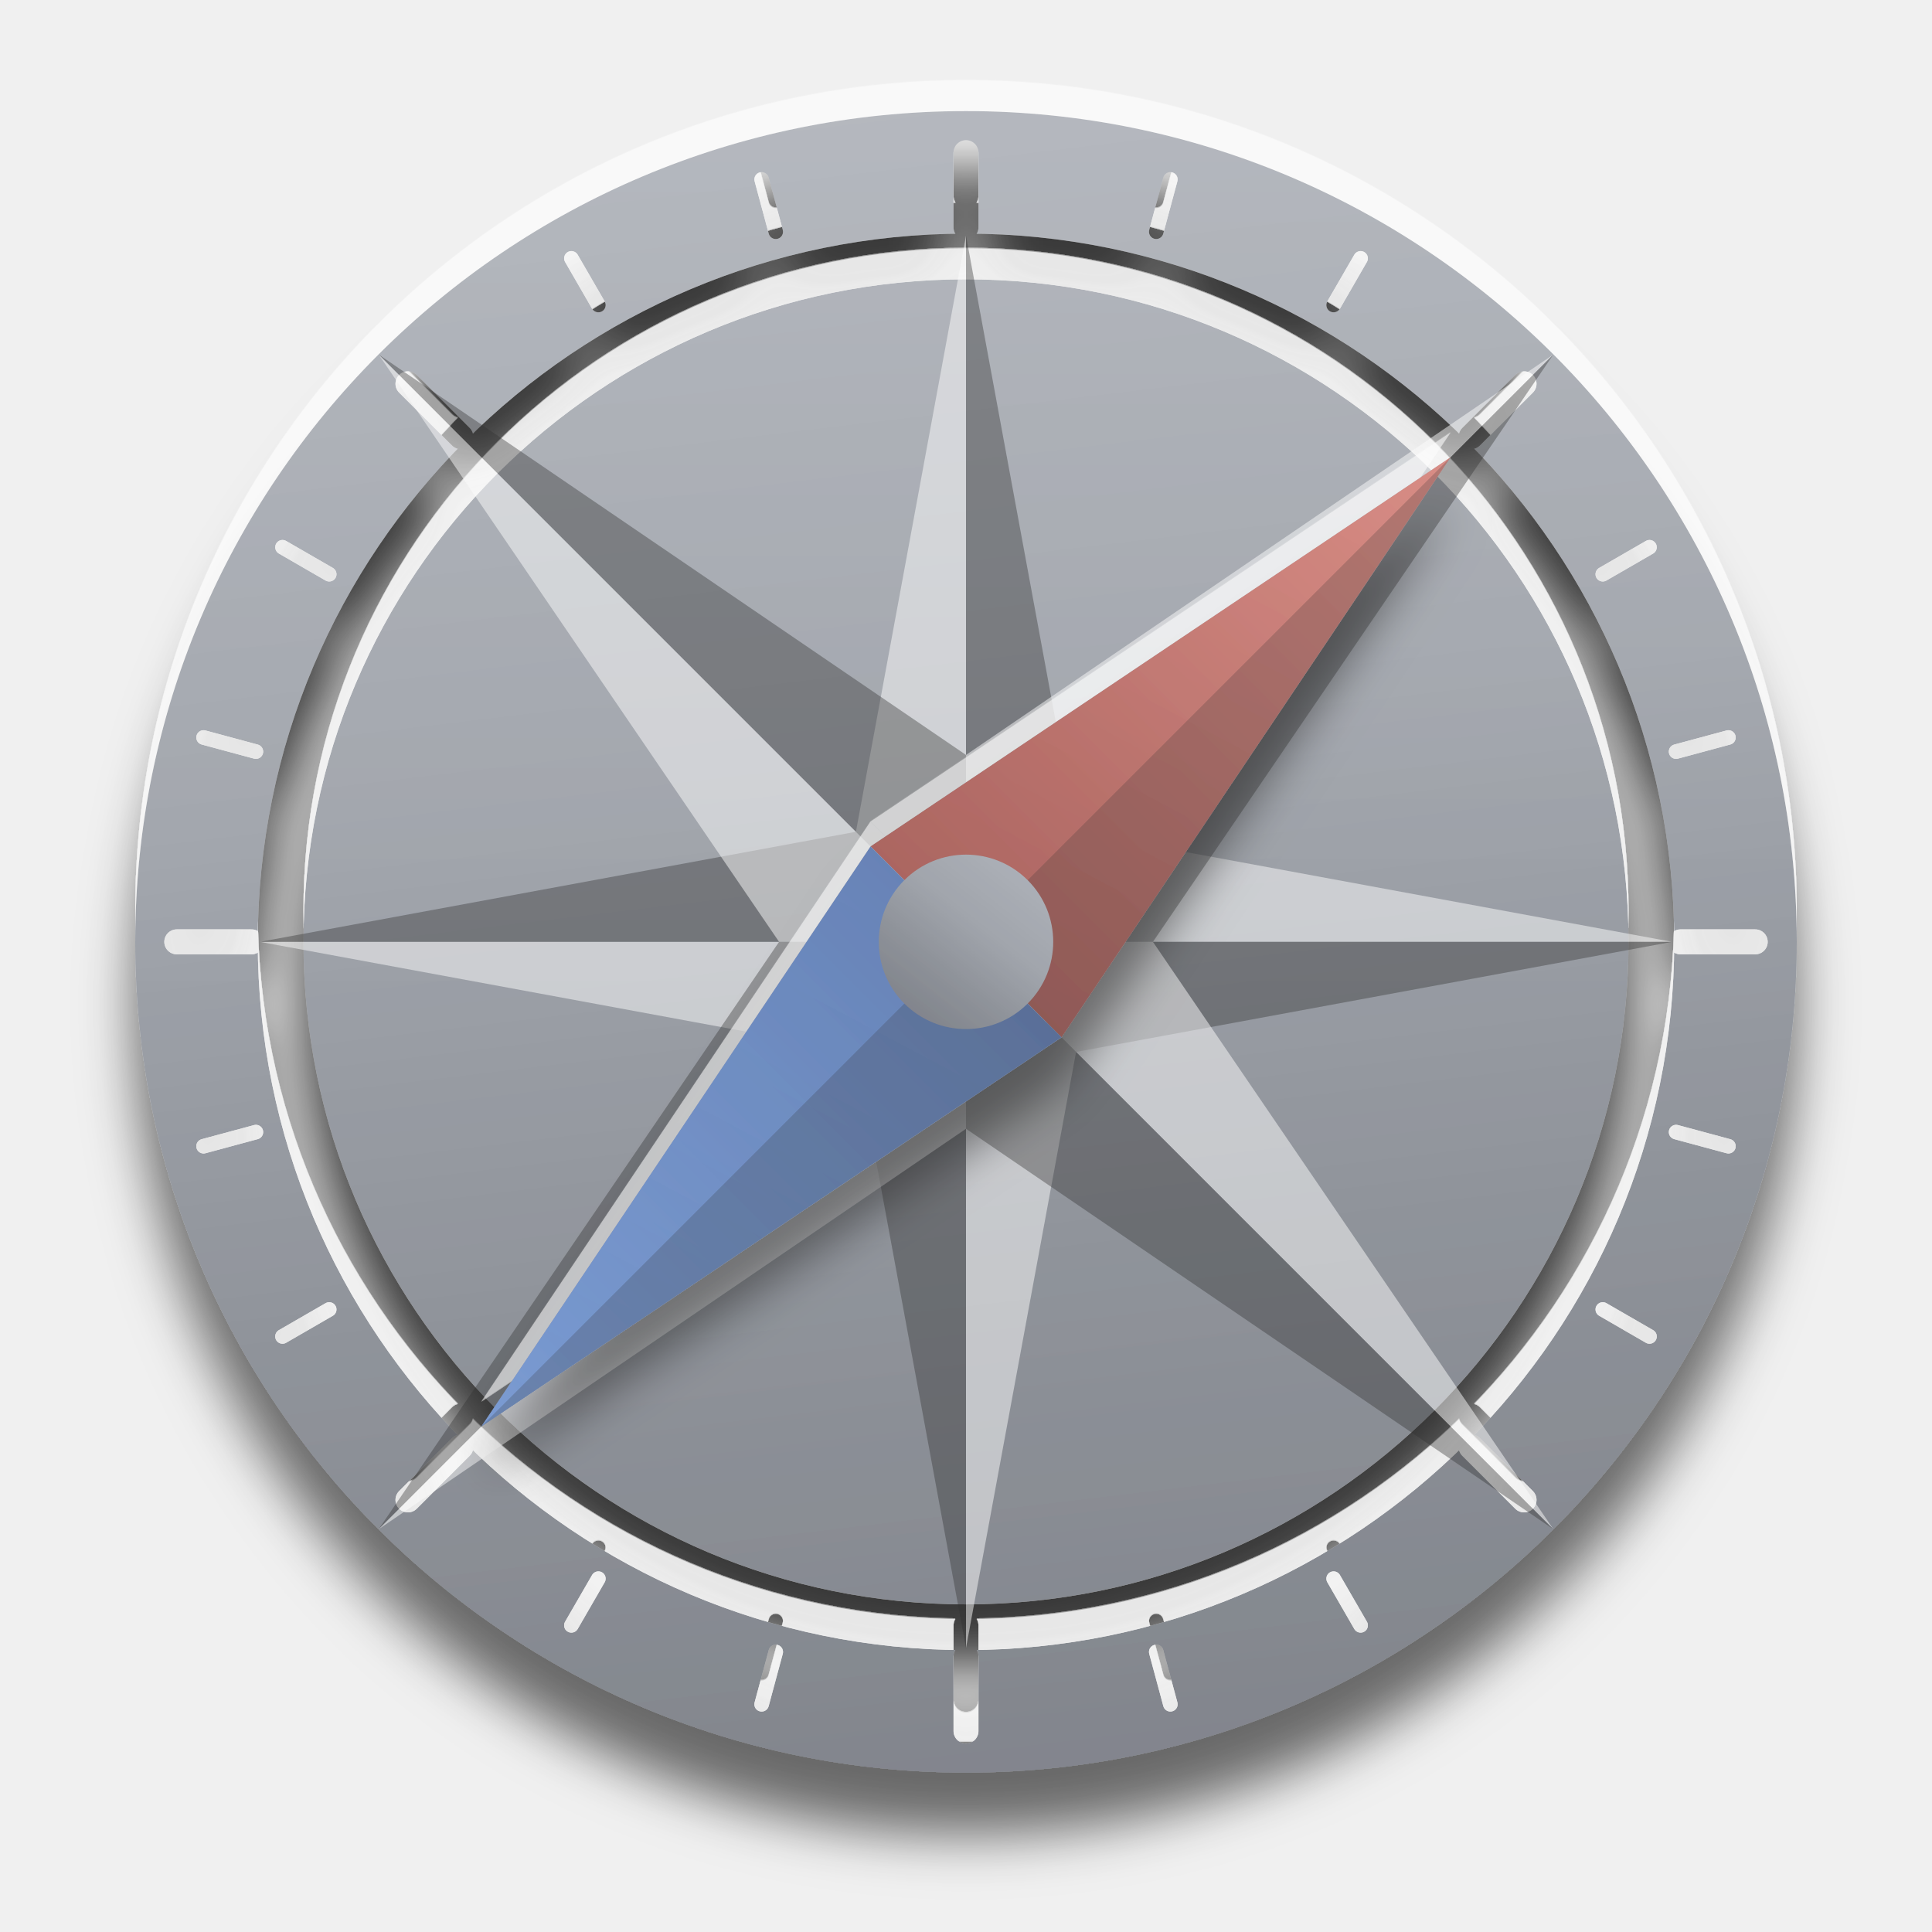
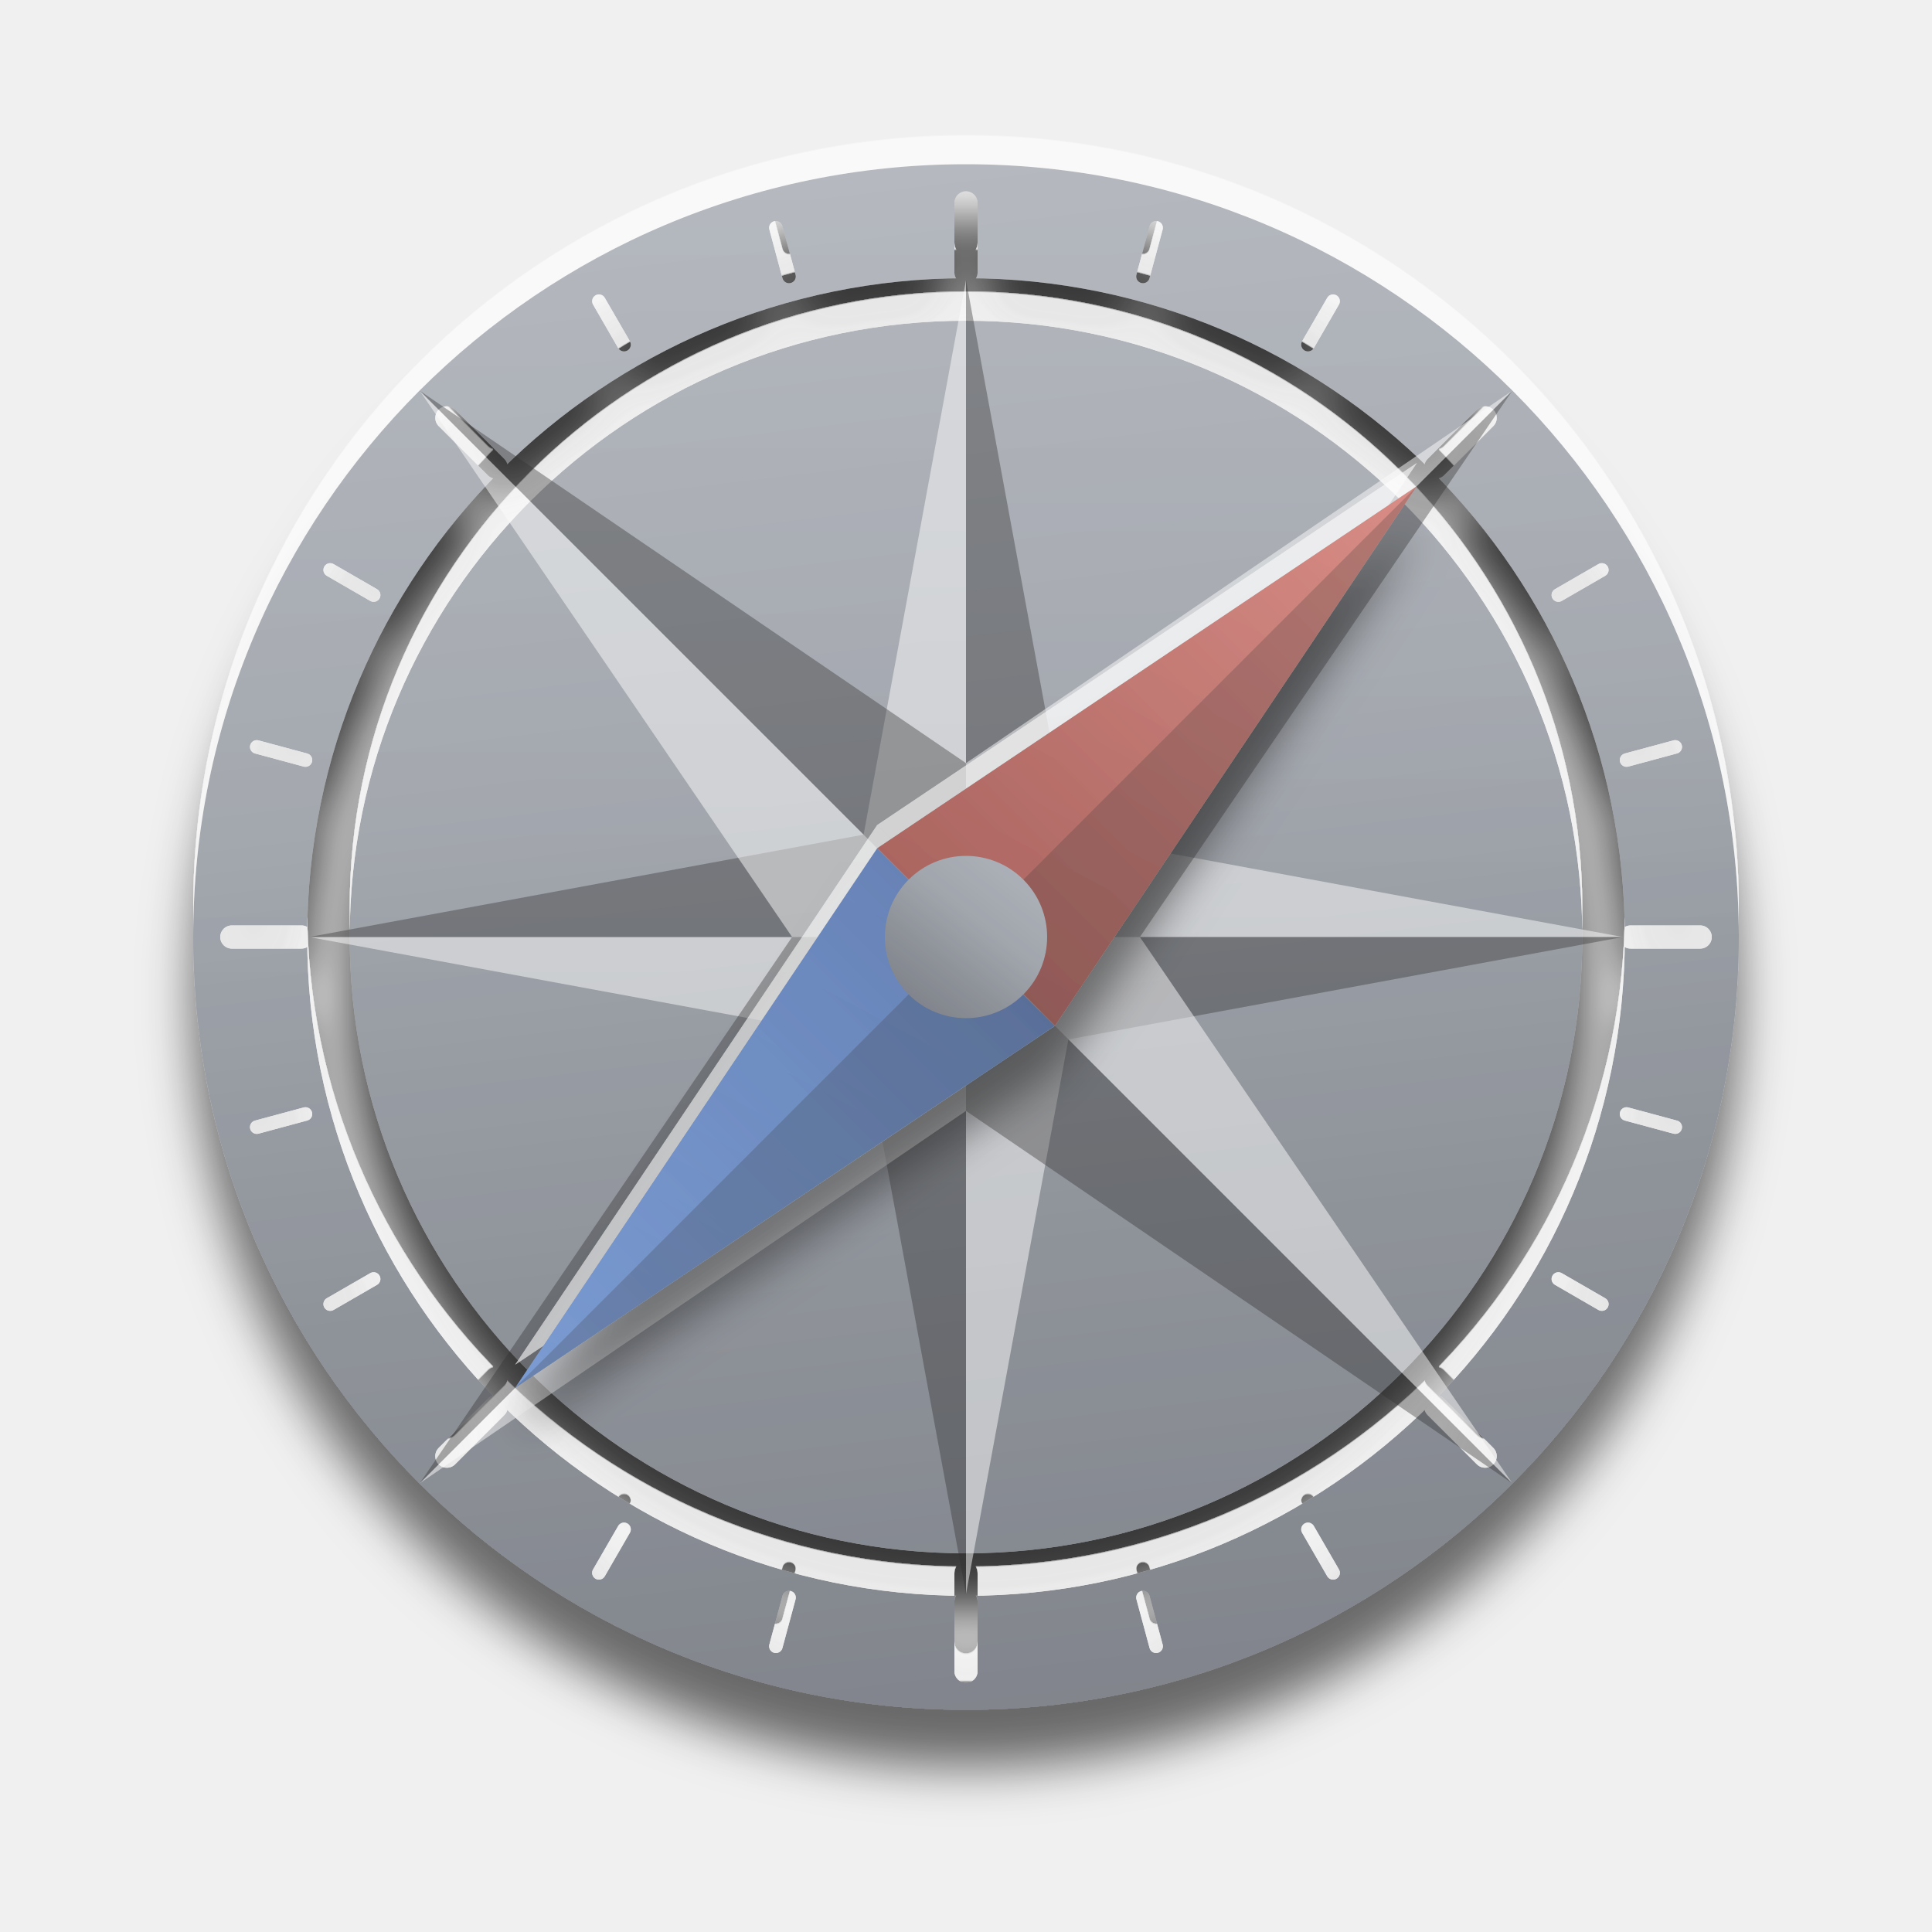
<svg xmlns="http://www.w3.org/2000/svg" viewBox="0 0 100 100" width="256" height="256">
  <defs>
    <linearGradient id="c" x1=".44" y1="0" x2=".56" y2="1">
      <stop offset="0" stop-color="#9a9fa8" />
      <stop offset=".38" stop-color="#8d929b" />
      <stop offset=".72" stop-color="#757a83" />
      <stop offset="1" stop-color="#666a73" />
    </linearGradient>
    <linearGradient id="g" x1="0" y1="0" x2="0" y2="1">
      <stop offset="0" stop-color="#fff" stop-opacity="0.12" />
      <stop offset=".55" stop-color="#fff" stop-opacity="0" />
    </linearGradient>
    <linearGradient id="cr" x1="0" y1="0" x2="0" y2="1">
      <stop offset="0" stop-color="#e3685a" />
      <stop offset="1" stop-color="#a8372d" />
    </linearGradient>
    <linearGradient id="cb" x1="0" y1="1" x2="0" y2="0">
      <stop offset="0" stop-color="#5a8de3" />
      <stop offset="1" stop-color="#2d58a8" />
    </linearGradient>
    <clipPath id="cl">
      <circle cx="50" cy="50" r="40" />
    </clipPath>
    <filter id="ce" filterUnits="userSpaceOnUse" x="-20" y="-20" width="140" height="140">
      <feOffset in="SourceAlpha" dy="3.00" result="down" />
      <feGaussianBlur in="down" stdDeviation="1.30" result="soft" />
      <feFlood flood-color="#000" flood-opacity="0.70" />
      <feComposite in2="soft" operator="in" result="shade" />
      <feOffset in="SourceAlpha" dy="-1.50" result="up" />
      <feFlood flood-color="#fff" flood-opacity="0.75" />
      <feComposite in2="up" operator="in" result="lit" />
      <feMerge>
        <feMergeNode in="shade" />
        <feMergeNode in="lit" />
        <feMergeNode in="SourceGraphic" />
      </feMerge>
    </filter>
    <filter id="cd" filterUnits="userSpaceOnUse" x="-20" y="-20" width="140" height="140">
      <feOffset in="SourceAlpha" dy="3.00" result="down" />
      <feGaussianBlur in="down" stdDeviation="1.30" result="soft" />
      <feFlood flood-color="#000" flood-opacity="0.95" />
      <feComposite in2="soft" operator="in" result="shade" />
      <feOffset in="SourceAlpha" dy="-1.50" result="up" />
      <feFlood flood-color="#fff" flood-opacity="0.75" />
      <feComposite in2="up" operator="in" result="lit" />
      <feMerge>
        <feMergeNode in="shade" />
        <feMergeNode in="lit" />
      </feMerge>
    </filter>
    <filter id="cn" filterUnits="userSpaceOnUse" x="-20" y="-20" width="140" height="140">
      <feOffset in="SourceAlpha" dy="2.40" result="down" />
      <feGaussianBlur in="down" stdDeviation="1.04" result="soft" />
      <feFlood flood-color="#000" flood-opacity="0.56" />
      <feComposite in2="soft" operator="in" result="shade" />
      <feOffset in="SourceAlpha" dy="-1.20" result="up" />
      <feFlood flood-color="#fff" flood-opacity="0.60" />
      <feComposite in2="up" operator="in" result="lit" />
      <feMerge>
        <feMergeNode in="shade" />
        <feMergeNode in="lit" />
        <feMergeNode in="SourceGraphic" />
      </feMerge>
    </filter>
    <mask id="cut" maskUnits="userSpaceOnUse" x="-20" y="-20" width="140" height="140">
      <rect x="-20" y="-20" width="140" height="140" fill="#fff" />
      <circle cx="50" cy="50" r="33" fill="none" stroke="#000" stroke-width="2.2" />
      <line x1="74.32" y1="25.68" x2="76.87" y2="23.13" stroke="#000" stroke-width="1.2" stroke-linecap="round" />
      <line x1="80.66" y1="32.30" x2="82.91" y2="31.00" stroke="#000" stroke-width="0.7" stroke-linecap="round" />
      <line x1="84.19" y1="40.84" x2="86.71" y2="40.16" stroke="#000" stroke-width="0.7" stroke-linecap="round" />
      <line x1="84.40" y1="50.00" x2="88.00" y2="50.00" stroke="#000" stroke-width="1.2" stroke-linecap="round" />
      <line x1="84.19" y1="59.16" x2="86.71" y2="59.84" stroke="#000" stroke-width="0.7" stroke-linecap="round" />
      <line x1="80.66" y1="67.70" x2="82.91" y2="69.00" stroke="#000" stroke-width="0.7" stroke-linecap="round" />
      <line x1="74.32" y1="74.32" x2="76.87" y2="76.87" stroke="#000" stroke-width="1.2" stroke-linecap="round" />
      <line x1="67.70" y1="80.66" x2="69.00" y2="82.91" stroke="#000" stroke-width="0.7" stroke-linecap="round" />
      <line x1="59.16" y1="84.19" x2="59.84" y2="86.71" stroke="#000" stroke-width="0.7" stroke-linecap="round" />
      <line x1="50.00" y1="84.40" x2="50.00" y2="88.00" stroke="#000" stroke-width="1.2" stroke-linecap="round" />
      <line x1="40.84" y1="84.19" x2="40.16" y2="86.71" stroke="#000" stroke-width="0.7" stroke-linecap="round" />
      <line x1="32.30" y1="80.66" x2="31.00" y2="82.91" stroke="#000" stroke-width="0.7" stroke-linecap="round" />
      <line x1="25.68" y1="74.32" x2="23.13" y2="76.87" stroke="#000" stroke-width="1.2" stroke-linecap="round" />
      <line x1="19.34" y1="67.70" x2="17.09" y2="69.00" stroke="#000" stroke-width="0.7" stroke-linecap="round" />
      <line x1="15.81" y1="59.16" x2="13.29" y2="59.84" stroke="#000" stroke-width="0.7" stroke-linecap="round" />
      <line x1="15.60" y1="50.00" x2="12.00" y2="50.00" stroke="#000" stroke-width="1.2" stroke-linecap="round" />
      <line x1="15.81" y1="40.84" x2="13.29" y2="40.16" stroke="#000" stroke-width="0.7" stroke-linecap="round" />
      <line x1="19.34" y1="32.30" x2="17.09" y2="31.00" stroke="#000" stroke-width="0.7" stroke-linecap="round" />
      <line x1="25.68" y1="25.68" x2="23.13" y2="23.13" stroke="#000" stroke-width="1.2" stroke-linecap="round" />
      <line x1="32.30" y1="19.34" x2="31.00" y2="17.09" stroke="#000" stroke-width="0.7" stroke-linecap="round" />
      <line x1="40.84" y1="15.81" x2="40.16" y2="13.29" stroke="#000" stroke-width="0.7" stroke-linecap="round" />
      <line x1="50.00" y1="15.60" x2="50.00" y2="12.00" stroke="#000" stroke-width="1.2" stroke-linecap="round" />
      <line x1="59.16" y1="15.81" x2="59.84" y2="13.29" stroke="#000" stroke-width="0.7" stroke-linecap="round" />
      <line x1="67.70" y1="19.34" x2="69.00" y2="17.09" stroke="#000" stroke-width="0.7" stroke-linecap="round" />
    </mask>
    <mask id="pl" maskUnits="userSpaceOnUse" x="-20" y="-20" width="140" height="140">
      <circle cx="50" cy="50" r="40" fill="#fff" />
      <circle cx="50" cy="50" r="33" fill="none" stroke="#000" stroke-width="2.2" />
      <line x1="74.32" y1="25.68" x2="76.87" y2="23.13" stroke="#000" stroke-width="1.2" stroke-linecap="round" />
      <line x1="80.66" y1="32.30" x2="82.91" y2="31.00" stroke="#000" stroke-width="0.7" stroke-linecap="round" />
      <line x1="84.19" y1="40.84" x2="86.71" y2="40.16" stroke="#000" stroke-width="0.7" stroke-linecap="round" />
      <line x1="84.40" y1="50.00" x2="88.00" y2="50.00" stroke="#000" stroke-width="1.2" stroke-linecap="round" />
      <line x1="84.19" y1="59.16" x2="86.71" y2="59.84" stroke="#000" stroke-width="0.7" stroke-linecap="round" />
      <line x1="80.66" y1="67.70" x2="82.91" y2="69.00" stroke="#000" stroke-width="0.7" stroke-linecap="round" />
      <line x1="74.32" y1="74.32" x2="76.87" y2="76.87" stroke="#000" stroke-width="1.2" stroke-linecap="round" />
      <line x1="67.70" y1="80.66" x2="69.00" y2="82.91" stroke="#000" stroke-width="0.7" stroke-linecap="round" />
      <line x1="59.16" y1="84.19" x2="59.84" y2="86.71" stroke="#000" stroke-width="0.7" stroke-linecap="round" />
      <line x1="50.00" y1="84.40" x2="50.00" y2="88.00" stroke="#000" stroke-width="1.2" stroke-linecap="round" />
      <line x1="40.84" y1="84.19" x2="40.16" y2="86.71" stroke="#000" stroke-width="0.7" stroke-linecap="round" />
      <line x1="32.30" y1="80.66" x2="31.00" y2="82.91" stroke="#000" stroke-width="0.7" stroke-linecap="round" />
      <line x1="25.68" y1="74.32" x2="23.13" y2="76.87" stroke="#000" stroke-width="1.2" stroke-linecap="round" />
      <line x1="19.34" y1="67.70" x2="17.09" y2="69.00" stroke="#000" stroke-width="0.7" stroke-linecap="round" />
      <line x1="15.81" y1="59.16" x2="13.29" y2="59.84" stroke="#000" stroke-width="0.7" stroke-linecap="round" />
      <line x1="15.60" y1="50.00" x2="12.00" y2="50.00" stroke="#000" stroke-width="1.2" stroke-linecap="round" />
      <line x1="15.81" y1="40.84" x2="13.29" y2="40.16" stroke="#000" stroke-width="0.7" stroke-linecap="round" />
      <line x1="19.34" y1="32.30" x2="17.09" y2="31.00" stroke="#000" stroke-width="0.7" stroke-linecap="round" />
      <line x1="25.68" y1="25.68" x2="23.13" y2="23.13" stroke="#000" stroke-width="1.2" stroke-linecap="round" />
      <line x1="32.30" y1="19.34" x2="31.00" y2="17.09" stroke="#000" stroke-width="0.7" stroke-linecap="round" />
      <line x1="40.84" y1="15.81" x2="40.16" y2="13.29" stroke="#000" stroke-width="0.7" stroke-linecap="round" />
      <line x1="50.00" y1="15.60" x2="50.00" y2="12.00" stroke="#000" stroke-width="1.2" stroke-linecap="round" />
      <line x1="59.16" y1="15.81" x2="59.84" y2="13.29" stroke="#000" stroke-width="0.7" stroke-linecap="round" />
      <line x1="67.70" y1="19.34" x2="69.00" y2="17.09" stroke="#000" stroke-width="0.7" stroke-linecap="round" />
    </mask>
    <mask id="op" maskUnits="userSpaceOnUse" x="-20" y="-20" width="140" height="140">
      <circle cx="50" cy="50" r="33" fill="none" stroke="#fff" stroke-width="2.2" />
      <line x1="74.32" y1="25.68" x2="76.87" y2="23.13" stroke="#fff" stroke-width="1.2" stroke-linecap="round" />
      <line x1="80.66" y1="32.30" x2="82.91" y2="31.00" stroke="#fff" stroke-width="0.7" stroke-linecap="round" />
      <line x1="84.19" y1="40.84" x2="86.71" y2="40.16" stroke="#fff" stroke-width="0.7" stroke-linecap="round" />
      <line x1="84.40" y1="50.00" x2="88.00" y2="50.00" stroke="#fff" stroke-width="1.2" stroke-linecap="round" />
      <line x1="84.19" y1="59.16" x2="86.71" y2="59.84" stroke="#fff" stroke-width="0.7" stroke-linecap="round" />
      <line x1="80.66" y1="67.70" x2="82.91" y2="69.00" stroke="#fff" stroke-width="0.7" stroke-linecap="round" />
      <line x1="74.32" y1="74.32" x2="76.87" y2="76.87" stroke="#fff" stroke-width="1.2" stroke-linecap="round" />
      <line x1="67.70" y1="80.66" x2="69.00" y2="82.91" stroke="#fff" stroke-width="0.7" stroke-linecap="round" />
      <line x1="59.16" y1="84.19" x2="59.84" y2="86.71" stroke="#fff" stroke-width="0.7" stroke-linecap="round" />
      <line x1="50.00" y1="84.40" x2="50.00" y2="88.00" stroke="#fff" stroke-width="1.2" stroke-linecap="round" />
      <line x1="40.84" y1="84.19" x2="40.16" y2="86.71" stroke="#fff" stroke-width="0.7" stroke-linecap="round" />
      <line x1="32.30" y1="80.66" x2="31.00" y2="82.91" stroke="#fff" stroke-width="0.7" stroke-linecap="round" />
      <line x1="25.68" y1="74.32" x2="23.13" y2="76.87" stroke="#fff" stroke-width="1.2" stroke-linecap="round" />
      <line x1="19.34" y1="67.70" x2="17.09" y2="69.00" stroke="#fff" stroke-width="0.7" stroke-linecap="round" />
      <line x1="15.81" y1="59.16" x2="13.29" y2="59.84" stroke="#fff" stroke-width="0.7" stroke-linecap="round" />
      <line x1="15.60" y1="50.00" x2="12.00" y2="50.00" stroke="#fff" stroke-width="1.2" stroke-linecap="round" />
      <line x1="15.81" y1="40.84" x2="13.29" y2="40.16" stroke="#fff" stroke-width="0.7" stroke-linecap="round" />
      <line x1="19.34" y1="32.30" x2="17.09" y2="31.00" stroke="#fff" stroke-width="0.7" stroke-linecap="round" />
      <line x1="25.68" y1="25.68" x2="23.13" y2="23.13" stroke="#fff" stroke-width="1.2" stroke-linecap="round" />
      <line x1="32.30" y1="19.34" x2="31.00" y2="17.09" stroke="#fff" stroke-width="0.7" stroke-linecap="round" />
      <line x1="40.84" y1="15.81" x2="40.16" y2="13.29" stroke="#fff" stroke-width="0.7" stroke-linecap="round" />
      <line x1="50.00" y1="15.60" x2="50.00" y2="12.00" stroke="#fff" stroke-width="1.2" stroke-linecap="round" />
      <line x1="59.16" y1="15.81" x2="59.84" y2="13.29" stroke="#fff" stroke-width="0.7" stroke-linecap="round" />
      <line x1="67.70" y1="19.34" x2="69.00" y2="17.09" stroke="#fff" stroke-width="0.7" stroke-linecap="round" />
    </mask>
  </defs>
  <g opacity=".8">
-     <g transform="translate(-3.75 -5) scale(1.075)">
+     <g transform="translate(0 -1.5)">
      <g mask="url(#cut)">
        <g filter="url(#ce)">
          <g fill="url(#c)">
            <circle cx="50" cy="50" r="40" />
          </g>
        </g>
        <g fill="url(#g)">
          <circle cx="50" cy="50" r="40" />
        </g>
      </g>
      <g mask="url(#op)">
        <g filter="url(#cd)">
          <rect mask="url(#pl)" fill="#000" x="-20" y="-20" width="140" height="140" />
        </g>
      </g>
      <g clip-path="url(#cl)">
        <path d="M50 50 L84.00 50.00 L55.30 44.70 Z" fill="#fff" opacity=".5" />
        <path d="M50 50 L84.00 50.00 L55.30 55.30 Z" fill="#000" opacity=".38" />
        <path d="M50 50 L50.00 84.00 L55.30 55.30 Z" fill="#fff" opacity=".5" />
        <path d="M50 50 L50.00 84.00 L44.70 55.30 Z" fill="#000" opacity=".38" />
        <path d="M50 50 L16.00 50.00 L44.70 55.30 Z" fill="#fff" opacity=".5" />
        <path d="M50 50 L16.00 50.00 L44.70 44.70 Z" fill="#000" opacity=".38" />
        <path d="M50 50 L50.00 16.00 L44.70 44.70 Z" fill="#fff" opacity=".5" />
        <path d="M50 50 L50.00 16.00 L55.30 44.70 Z" fill="#000" opacity=".38" />
        <path d="M50 50 L78.28 21.72 L50.00 41.00 Z" fill="#fff" opacity=".5" />
        <path d="M50 50 L78.28 21.72 L59.00 50.00 Z" fill="#000" opacity=".38" />
        <path d="M50 50 L78.28 78.28 L59.00 50.00 Z" fill="#fff" opacity=".5" />
        <path d="M50 50 L78.28 78.28 L50.00 59.00 Z" fill="#000" opacity=".38" />
        <path d="M50 50 L21.72 78.28 L50.00 59.00 Z" fill="#fff" opacity=".5" />
        <path d="M50 50 L21.72 78.28 L41.00 50.00 Z" fill="#000" opacity=".38" />
        <path d="M50 50 L21.72 21.72 L41.00 50.00 Z" fill="#fff" opacity=".5" />
        <path d="M50 50 L21.72 21.72 L50.00 41.00 Z" fill="#000" opacity=".38" />
      </g>
      <g filter="url(#cn)">
        <g transform="rotate(45.00 50 50)">
          <path d="M50 17 L56.5 50 L43.5 50 Z" fill="url(#c)" />
          <path d="M50 17 L56.5 50 L43.5 50 Z" fill="url(#cr)" opacity="0.78" />
          <path d="M50 17 L56.5 50 L50 50 Z" fill="#000" opacity=".22" />
          <path d="M50 83 L56.5 50 L43.5 50 Z" fill="url(#c)" />
          <path d="M50 83 L56.5 50 L43.5 50 Z" fill="url(#cb)" opacity="0.78" />
          <path d="M50 83 L56.5 50 L50 50 Z" fill="#000" opacity=".22" />
          <circle cx="50" cy="50" r="4.2" fill="url(#c)" />
        </g>
      </g>
    </g>
  </g>
</svg>
